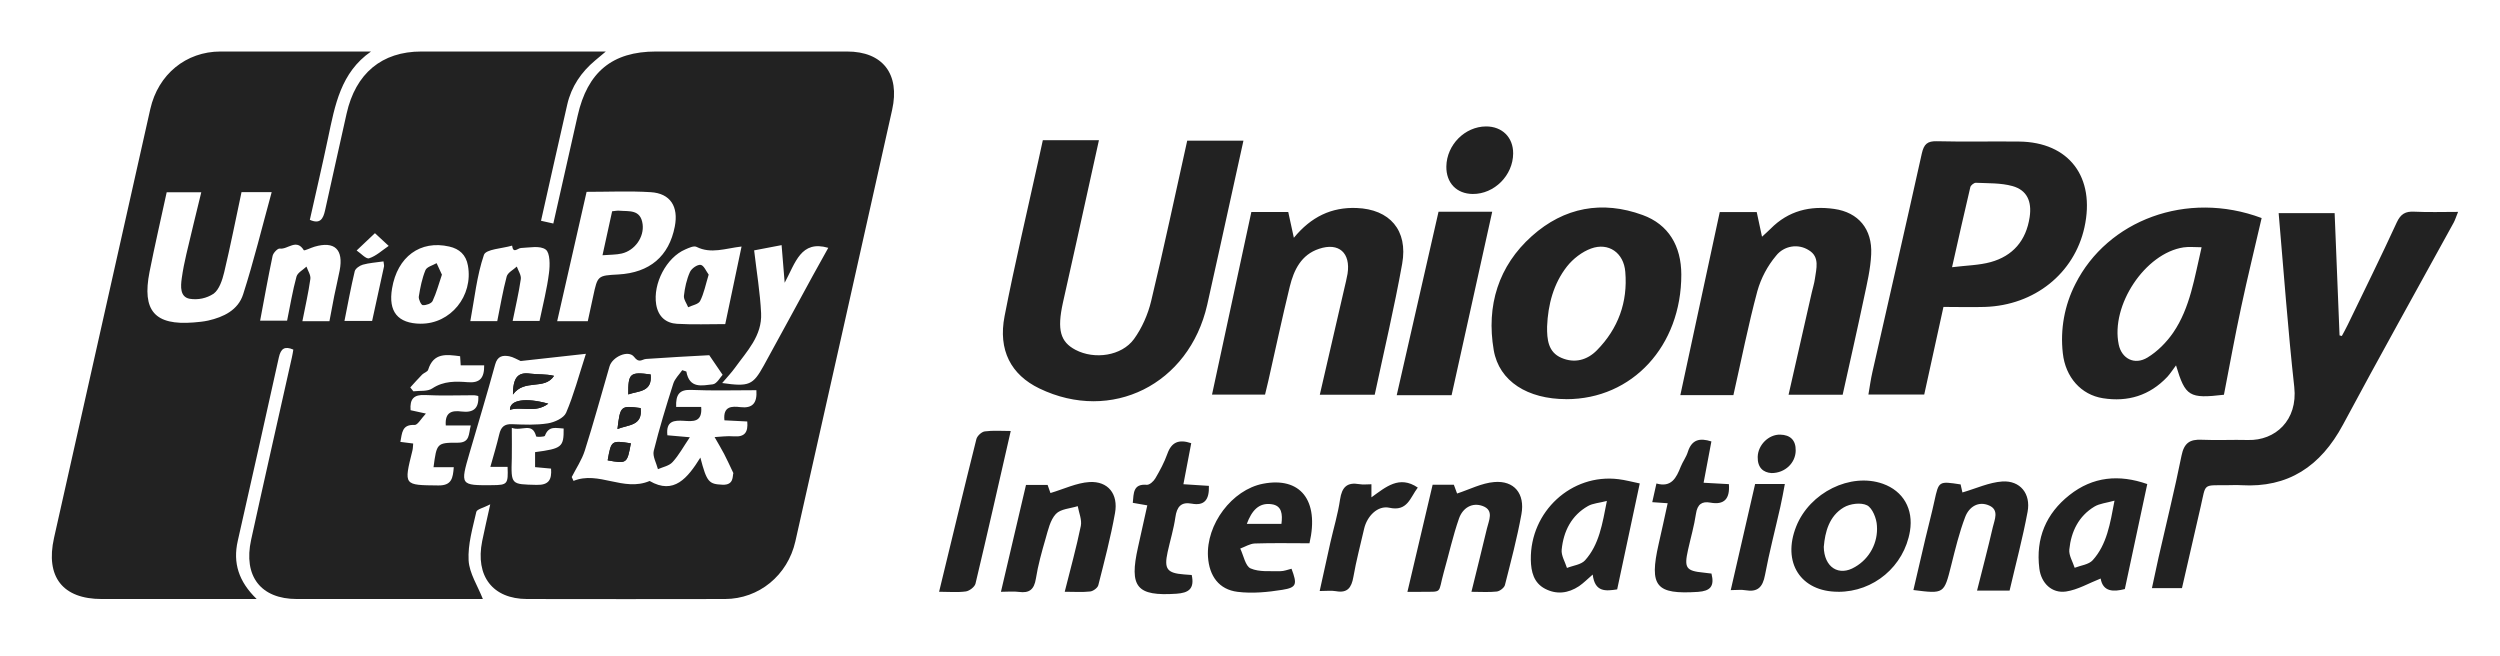
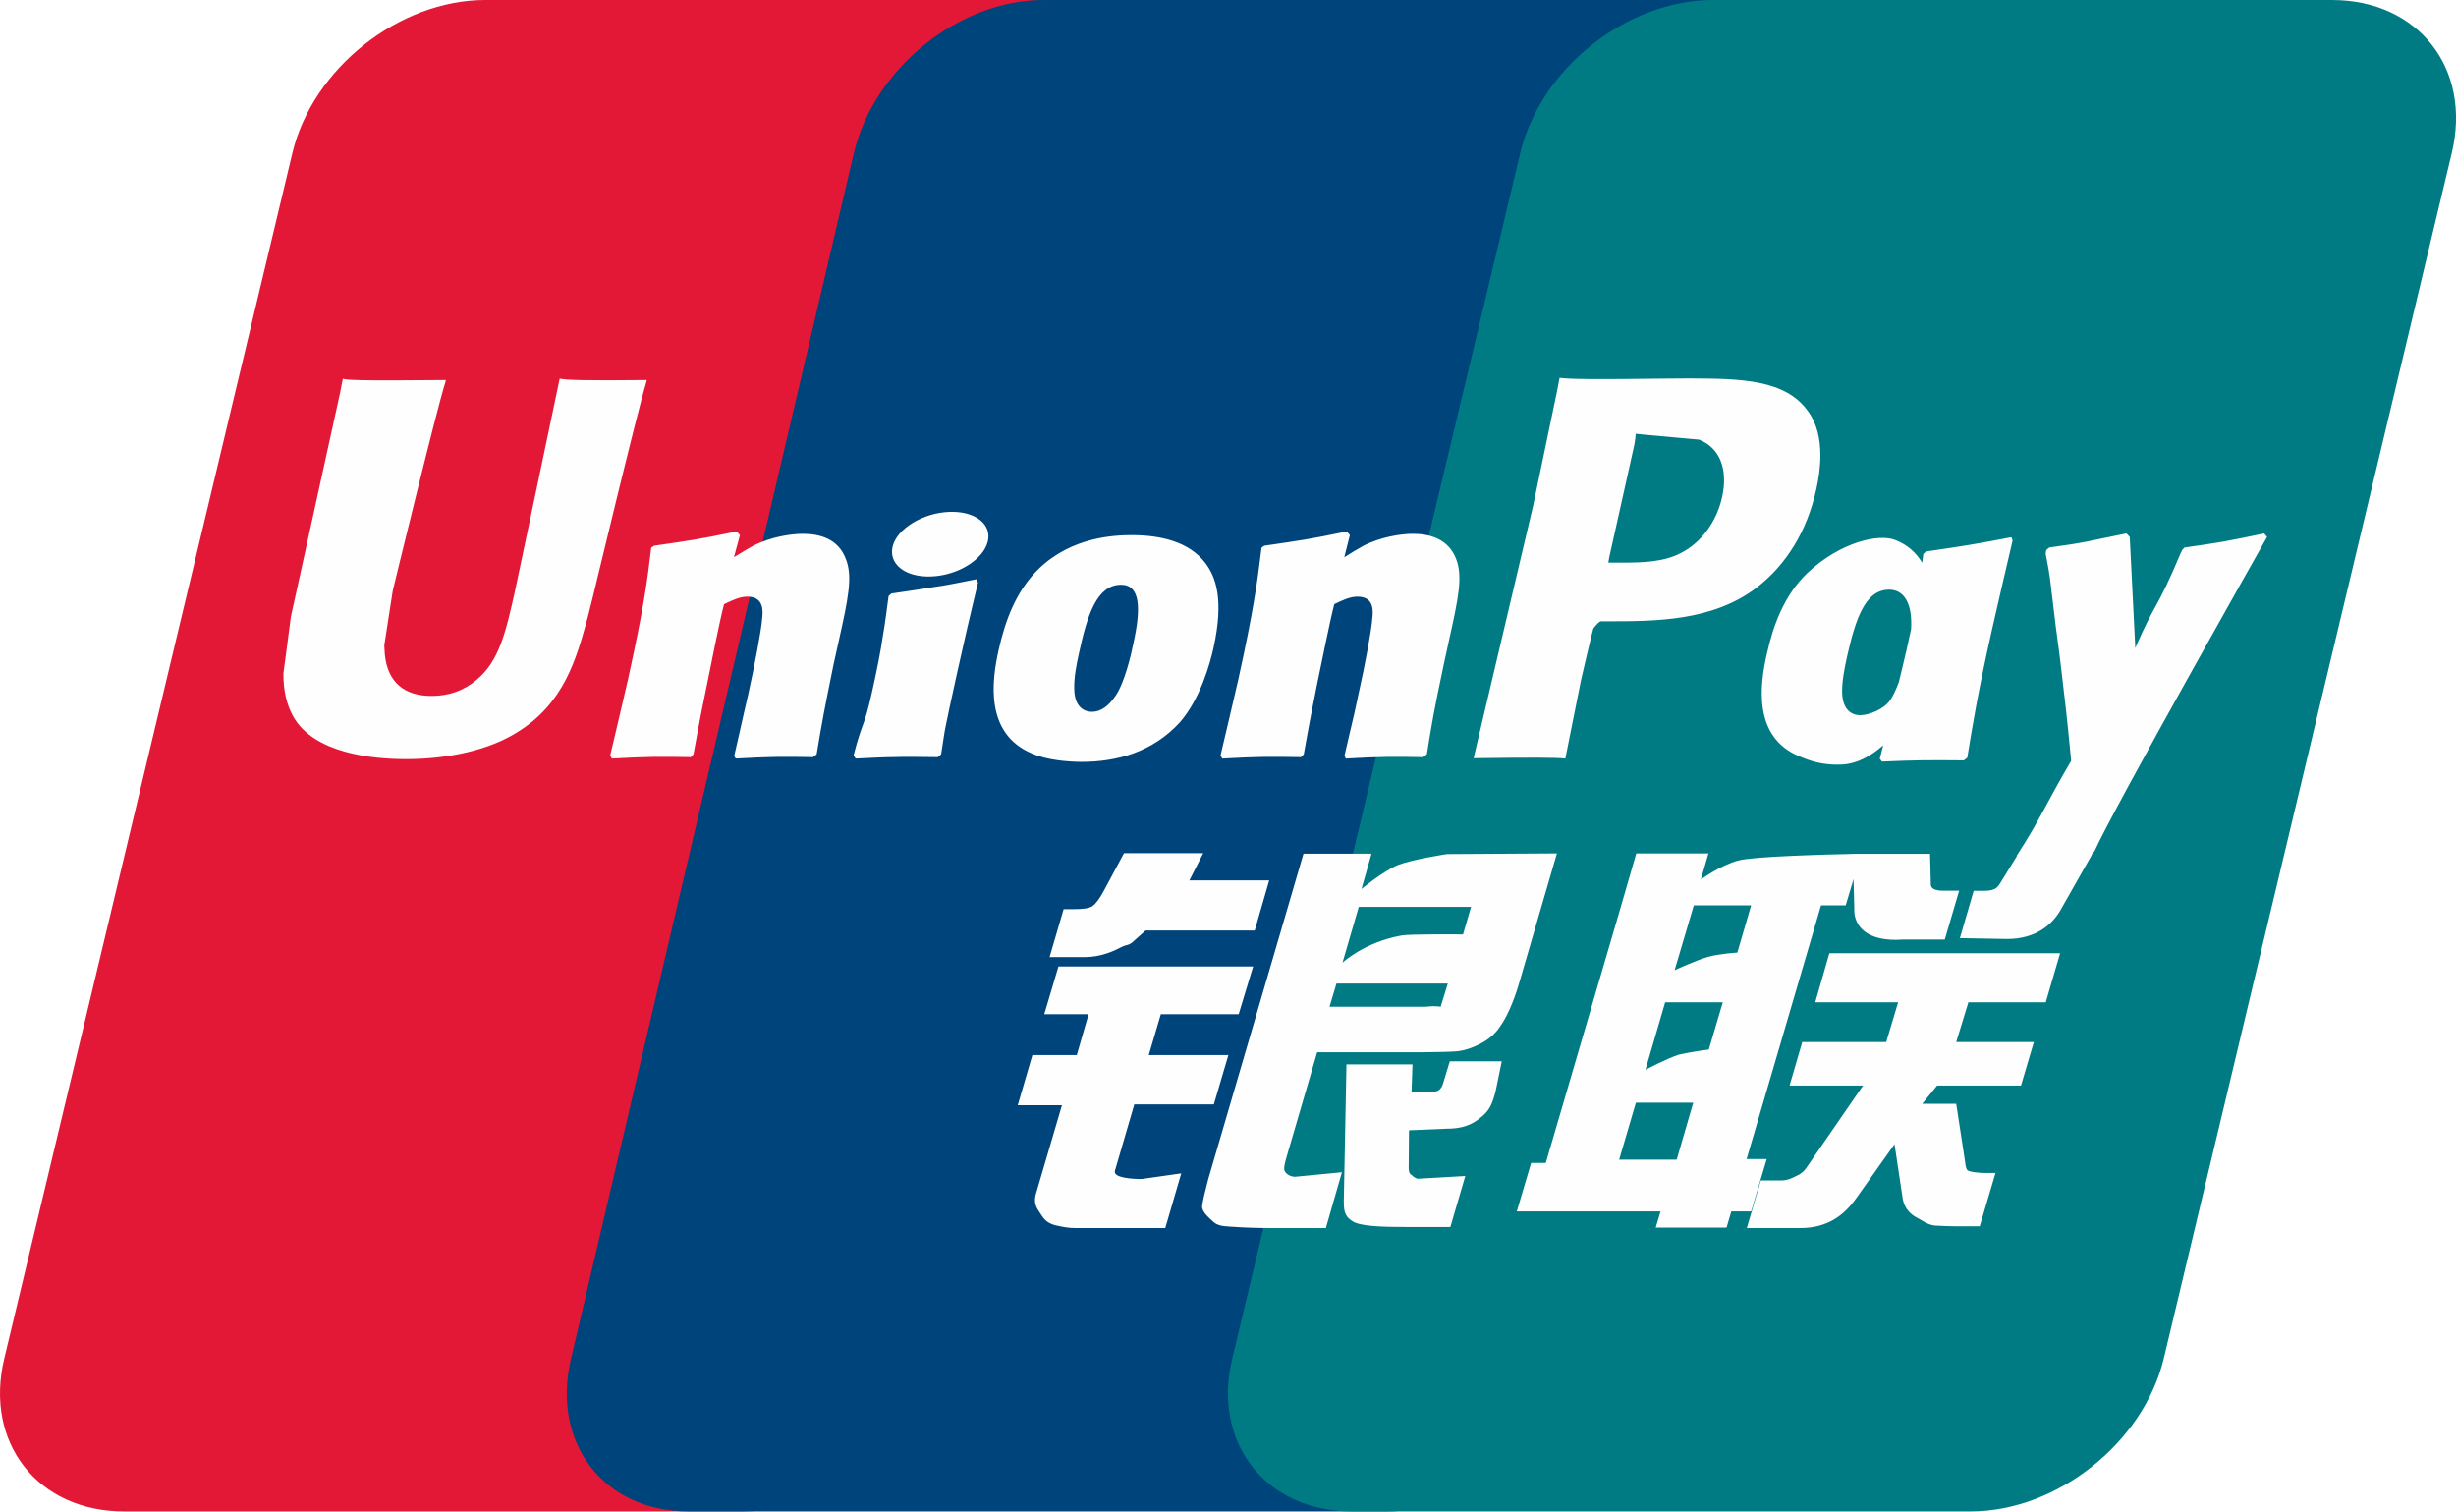
- <svg xmlns="http://www.w3.org/2000/svg" width="61" height="16">
-   <g fill="#222" fill-rule="evenodd">
-     <path d="M9.053 1.257c-.74.512-.88 1.313-1.047 2.103-.14.666-.295 1.33-.446 2.004.249.111.326-.02.373-.237.171-.786.351-1.57.524-2.355.219-.98.859-1.515 1.823-1.515h4.502l-.26.218c-.338.283-.58.634-.681 1.075-.215.937-.423 1.874-.64 2.837.096.02.186.04.3.067.2-.888.399-1.758.593-2.628.239-1.068.846-1.569 1.91-1.569h4.666c.867 0 1.294.548 1.098 1.424-.784 3.51-1.57 7.02-2.361 10.528-.188.832-.891 1.405-1.718 1.407-1.61.003-3.22.003-4.829 0-.838-.002-1.266-.558-1.095-1.412.053-.261.114-.521.197-.898-.166.086-.325.119-.34.184-.088.39-.209.793-.188 1.183.018.315.221.62.348.943h-.23c-1.437 0-2.873.002-4.31 0-.878-.001-1.31-.556-1.114-1.448.325-1.484.663-2.965.994-4.447.015-.062.024-.126.035-.191-.21-.09-.304-.028-.353.19-.329 1.495-.666 2.987-1.003 4.48-.121.535.021.988.462 1.416H2.482c-.951 0-1.376-.539-1.164-1.49C2.1 9.637 2.883 6.15 3.667 2.662c.192-.85.873-1.404 1.712-1.405 1.133-.002 2.267 0 3.401 0h.274zm7.593 7.775c.034.01.067.022.101.033.075.428.39.34.643.313.101-.011.186-.176.242-.233l-.326-.478c-.486.027-1.012.053-1.538.091-.106.007-.171.115-.296-.05-.138-.18-.531-.003-.6.233-.199.685-.387 1.374-.603 2.054-.072.227-.21.43-.319.645l.044.094c.617-.252 1.218.273 1.857.002.592.344.927-.071 1.238-.571.157.603.209.647.538.662.288.014.242-.216.267-.284-.097-.205-.159-.338-.226-.468-.064-.122-.135-.24-.232-.41.134-.007.306-.032.476-.018.262.019.345-.104.321-.363-.192-.01-.373-.02-.557-.028-.037-.348.18-.347.389-.322.293.034.413-.093.391-.413-.534 0-1.062.016-1.589-.007-.294-.013-.38.117-.369.415h.611c.033.384-.207.352-.423.339-.235-.014-.441-.003-.402.353l.548.048c-.156.23-.267.438-.421.605-.083.094-.236.12-.357.174-.038-.149-.135-.315-.103-.446.137-.551.303-1.096.476-1.638.038-.123.144-.223.22-.332zM5.893 4.688c-.143.67-.27 1.317-.423 1.957-.045.187-.12.418-.256.52a.822.822 0 0 1-.587.125c-.236-.044-.221-.297-.192-.502.028-.199.067-.396.113-.591.116-.498.239-.993.363-1.505h-.844c-.142.655-.29 1.296-.418 1.94-.189.954.128 1.312 1.076 1.236.119-.01.238-.02.354-.046.374-.085.731-.254.854-.642.26-.81.462-1.64.696-2.492h-.736zm8.42-.007l-.718 3.156h.747c.046-.218.089-.414.132-.61.108-.503.108-.503.613-.53.766-.043 1.237-.443 1.378-1.17.095-.486-.108-.809-.587-.838-.514-.032-1.033-.008-1.565-.008zm-2.348 6.71c.08-.284.156-.536.216-.791.042-.181.125-.258.313-.25.291.012.587.025.873-.02.162-.026.389-.127.446-.259.186-.432.307-.894.483-1.438l-1.592.176c-.084-.035-.18-.098-.282-.117-.154-.026-.283-.009-.341.204-.197.721-.414 1.435-.623 2.153-.231.793-.23.796.564.789.359-.004.38-.028.363-.446h-.42zm5.655-2.045c.657.094.752.052 1.016-.426.401-.728.796-1.46 1.194-2.189l.38-.684c-.671-.195-.799.362-1.064.852-.029-.362-.05-.626-.075-.918l-.67.128c.062.534.146 1.031.17 1.532.027.554-.348.93-.64 1.336-.084.116-.183.22-.31.369zm.474-3.331c-.396.046-.744.186-1.098.009-.067-.034-.187.024-.275.062-.46.196-.793.834-.71 1.344.05.3.24.455.508.471.393.023.788.007 1.177.007l.398-1.893zM8.038 7.838c.042-.224.078-.42.117-.616.043-.208.092-.415.133-.623.098-.512-.123-.723-.612-.58-.093.027-.25.106-.263.086-.18-.295-.395-.01-.587-.04-.051-.007-.16.106-.175.18-.11.522-.204 1.049-.304 1.58h.658c.077-.377.135-.731.229-1.075.027-.098.16-.164.244-.245.034.1.108.207.095.301-.048.34-.125.675-.195 1.032h.66zm4.095-.003c.076-.373.136-.736.23-1.088.027-.098.162-.163.247-.243.036.102.11.209.098.303-.049.34-.129.674-.199 1.023h.656c.084-.402.182-.782.23-1.167.026-.193.028-.493-.079-.573-.139-.104-.397-.047-.603-.039-.085.004-.19.15-.218-.058-.24.072-.639.085-.687.226-.174.51-.229 1.062-.332 1.616h.657zm-1.87.063c.73.008 1.289-.677 1.154-1.42-.047-.262-.208-.406-.454-.462-.707-.163-1.268.247-1.397 1.023-.095.566.139.853.697.86zm.315 3.502c.078-.583.078-.6.593-.598.3 0 .26-.208.316-.42h-.61c-.026-.337.163-.37.385-.341.278.034.428-.066.408-.378-.037-.008-.07-.019-.101-.019-.399 0-.799.016-1.197-.005-.27-.014-.376.09-.354.37l.374.082c-.118.125-.202.283-.277.278-.31-.016-.303.197-.346.413l.313.04c-.007.069-.006.124-.02.176-.212.853-.212.838.635.847.326.003.354-.179.375-.445h-.494zm1.91-.96c0 .293.005.517 0 .739-.02.652-.021.637.604.652.296.007.374-.122.354-.397l-.39-.036v-.366c.657-.087.701-.124.697-.576-.175-.005-.363-.081-.457.177-.011.03-.208.031-.213.016-.095-.363-.354-.115-.595-.21zM9.357 6.378c-.185.027-.35.037-.504.08-.077.022-.182.094-.198.162-.095.397-.168.8-.25 1.21h.675c.101-.457.196-.892.29-1.329.005-.03-.006-.063-.013-.123zm2.457 2.536h-.573l-.014-.222c-.332-.043-.648-.093-.78.33-.015.05-.101.073-.146.117-.1.101-.194.209-.29.314l.075.095c.156-.02.345.01.464-.072.279-.184.574-.173.87-.15.28.021.398-.092.394-.412zM9.148 5.69c-.172.163-.308.293-.446.422.105.07.232.216.305.19.173-.056.32-.196.477-.302-.091-.085-.182-.17-.335-.31zm16.297-2.269h1.369l-.552 2.5c-.109.49-.22.981-.328 1.47-.144.657-.063.951.31 1.146.46.241 1.122.151 1.425-.264.194-.268.341-.6.419-.927.311-1.291.585-2.592.88-3.914h1.372l-.277 1.258c-.203.916-.4 1.832-.607 2.746-.442 1.947-2.338 2.89-4.096 2.042-.69-.333-1.011-.932-.848-1.766.247-1.272.547-2.532.825-3.797l.108-.494zm27.794 10.93h-.732c.056-.262.107-.507.162-.75.188-.827.393-1.652.56-2.483.063-.312.205-.401.489-.388.377.017.755-.004 1.134.006.663.018 1.218-.48 1.128-1.294-.155-1.4-.256-2.805-.381-4.242h1.366l.12 2.984.056.014c.049-.092.1-.182.145-.276.401-.83.81-1.657 1.195-2.495.096-.207.212-.273.424-.262.343.017.687.005 1.072.005-.05.123-.071.195-.106.26-.902 1.643-1.817 3.28-2.702 4.932-.548 1.022-1.343 1.544-2.48 1.477-.118-.007-.238-.001-.356 0-.591.003-.505-.047-.633.508l-.46 2.004zM47.42 7.49c-.16.725-.311 1.423-.469 2.137h-1.362c.033-.193.058-.376.099-.555.401-1.775.81-3.548 1.204-5.326.052-.232.138-.305.365-.3.67.017 1.34 0 2.01.008 1.218.013 1.864.868 1.593 2.096-.248 1.122-1.219 1.9-2.428 1.939-.323.01-.646 0-1.012 0zm.21-.97c.355-.044.659-.047.943-.125.535-.148.865-.518.951-1.1.056-.382-.065-.656-.42-.755-.285-.079-.595-.066-.892-.08-.045-.003-.124.06-.136.106-.148.626-.288 1.253-.446 1.954z" />
-     <path d="M55.184 5.32c-.171.74-.346 1.454-.5 2.175-.152.707-.281 1.42-.42 2.137-.845.098-.942.045-1.169-.717-.084.11-.14.202-.212.28-.434.459-.966.617-1.57.522-.534-.083-.916-.512-.98-1.097a2.97 2.97 0 0 1 .306-1.69c.78-1.55 2.714-2.295 4.544-1.61zm-1.465.713c-.168 0-.308-.017-.44.003-.938.142-1.783 1.415-1.582 2.372.071.34.383.51.703.315.242-.147.463-.37.627-.608.415-.608.517-1.338.692-2.082zm-15.5 3.706c-.94 0-1.64-.431-1.772-1.195-.186-1.088.117-2.057.932-2.785.788-.704 1.717-.872 2.7-.513.632.229.944.755.945 1.454.002 1.741-1.195 3.04-2.805 3.04zm-.47-1.771c-.004.315.025.625.35.764.32.138.628.057.867-.187.514-.523.755-1.17.691-1.913-.038-.467-.411-.723-.835-.568-.22.08-.44.25-.589.439-.327.418-.462.927-.484 1.465zm4.546 1.674H41l.962-4.468h.902l.129.602c.087-.08.15-.135.208-.193.436-.443.97-.569 1.554-.485.589.083.932.491.902 1.107-.016.354-.1.706-.174 1.054-.166.787-.344 1.57-.522 2.372h-1.32l.567-2.498c.025-.11.06-.217.075-.326.035-.253.124-.537-.145-.7a.603.603 0 0 0-.802.133 2.333 2.333 0 0 0-.456.861c-.223.83-.389 1.674-.585 2.54zm-12.722-.013l.96-4.457h.9l.137.63c.421-.513.918-.75 1.53-.727.806.03 1.26.54 1.113 1.361-.191 1.066-.441 2.12-.67 3.196h-1.34l.598-2.591c.027-.12.059-.24.079-.36.08-.512-.213-.772-.695-.61-.432.143-.614.51-.715.924-.185.758-.347 1.524-.52 2.286-.024.108-.052.216-.083.348h-1.293zm6.837-4.462l-.991 4.476H34.08l1.02-4.476h1.31zm8.44 9.272c-.914 0-1.373-.715-1.022-1.595.331-.83 1.326-1.319 2.114-1.04.497.177.75.617.661 1.156a1.77 1.77 0 0 1-1.753 1.48zm-.35-1.101c.007.51.372.733.763.496a1.07 1.07 0 0 0 .534-1.006c-.008-.177-.11-.431-.24-.498-.15-.075-.414-.041-.57.051-.356.211-.456.6-.486.957zm7.893-1.526l-.547 2.561c-.273.07-.534.073-.59-.257-.284.111-.556.274-.845.317-.343.05-.606-.2-.651-.56-.093-.74.166-1.344.733-1.792.576-.456 1.215-.51 1.9-.27zm-.799.404c-.199.056-.363.069-.49.145-.383.23-.569.608-.613 1.048-.014.143.084.297.131.445.15-.059.343-.077.441-.186.343-.381.424-.882.531-1.452zm-3.755-.396l.044.196c.334-.097.65-.246.974-.268.436-.027.699.299.616.741-.12.645-.29 1.28-.439 1.921h-.794c.133-.53.267-1.035.384-1.544.042-.183.162-.422-.089-.532-.264-.116-.49.035-.583.277-.146.382-.243.786-.343 1.185-.175.695-.17.696-.922.601.098-.423.195-.843.294-1.262.072-.304.153-.606.219-.912.107-.484.102-.486.639-.403zm-21.86 2.62c.143-.57.286-1.085.393-1.608.03-.148-.046-.32-.075-.482-.183.059-.417.066-.534.191-.138.147-.19.392-.251.603-.093.32-.184.645-.236.973-.043.27-.162.359-.411.326-.135-.019-.275-.003-.442-.003l.611-2.607h.528l.069.197c.329-.098.636-.248.95-.268.455-.027.71.291.625.758-.106.593-.259 1.175-.407 1.758-.017.067-.124.145-.197.154-.191.022-.385.007-.623.007zm13.48-.059c-.272.04-.544.079-.597-.362-.128.11-.223.208-.334.284-.263.174-.548.21-.83.062-.274-.144-.341-.413-.346-.708-.018-1.175.992-2.107 2.138-1.965.168.02.334.066.52.104l-.551 2.585zm-.251-2.158c-.188.05-.342.056-.462.125-.4.227-.596.61-.641 1.063-.015.143.082.297.129.447.15-.06.343-.078.441-.186.344-.382.422-.883.533-1.449zm-4.867 2.218l.615-2.613h.518l.079.214c.305-.1.6-.255.905-.28.487-.043.756.283.665.784-.105.583-.258 1.156-.403 1.73-.018.067-.124.147-.195.157-.191.022-.386.007-.622.007.132-.537.258-1.04.378-1.544.046-.196.178-.443-.1-.548-.261-.098-.49.046-.58.299-.15.428-.248.877-.373 1.317-.151.541-.005.468-.583.477h-.305zm-2.39-1.185c-.451 0-.893-.01-1.334.005-.119.005-.237.08-.355.124.081.168.125.428.252.484.213.093.479.062.724.068.091.001.185-.038.275-.06.143.38.127.459-.226.515-.357.057-.731.093-1.089.049-.454-.055-.692-.385-.723-.853-.05-.792.586-1.639 1.343-1.785.906-.175 1.378.398 1.133 1.453zm-1.529-.473h.845c.03-.236.012-.445-.239-.48-.314-.045-.486.158-.606.48zm10.27-.504l-.377-.026.102-.456c.365.105.486-.138.593-.41.049-.123.134-.233.173-.36.096-.305.293-.346.575-.256l-.19 1.008.617.034c.028.36-.114.513-.453.451-.201-.037-.315.037-.35.269-.044.298-.129.589-.194.883-.099.443-.049.514.38.556.064.007.127.014.192.023.079.314-.031.426-.33.447-1.024.066-1.194-.131-.959-1.168.074-.321.144-.646.22-.995zm-11.195-.423c.012.342-.113.49-.419.433-.256-.048-.363.072-.399.333-.041.286-.127.565-.189.848-.09.413-.015.514.4.546l.188.014c.075.344-.084.437-.373.457-.97.064-1.157-.158-.937-1.137.075-.333.148-.668.226-1.019l-.354-.062c.023-.236.006-.468.341-.44.067.006.167-.084.209-.157.112-.19.218-.388.293-.597.102-.29.282-.362.583-.261l-.191 1.001.622.04zm-6.583 2.583c.31-1.28.604-2.504.91-3.726.02-.078.128-.177.205-.187.2-.027.404-.01.633-.01-.29 1.269-.568 2.5-.86 3.725-.02.08-.147.177-.235.19-.2.028-.406.008-.653.008zm10.549-2.623v.319c.353-.254.68-.544 1.131-.238-.187.244-.25.59-.693.492-.288-.062-.546.208-.616.511-.089.392-.194.78-.262 1.175-.047.27-.149.4-.425.35-.114-.02-.234-.004-.398-.004.092-.417.175-.802.262-1.188.079-.349.184-.692.235-1.044.046-.309.176-.427.469-.376.093.017.19.003.297.003zm3.458-8.073c-.002.536-.46.994-.986.99-.396-.004-.651-.272-.644-.674.01-.527.452-.97.966-.974.395-.002.666.266.664.658zm5.904 8.067h.725c-.037.196-.069.377-.109.554-.125.556-.27 1.106-.375 1.666-.056.303-.184.422-.476.372-.103-.019-.21-.003-.36-.003l.595-2.59zm.4-.267c-.199-.013-.343-.13-.337-.394.006-.291.266-.551.55-.544.24.006.383.13.377.394-.006.297-.258.544-.59.544zm-28.159-1.075c.27-.108.62-.075.565-.511-.486-.065-.497-.056-.565.511zm.81-1.331c-.504-.07-.551-.028-.546.487.243-.089.592-.05.546-.487zm-.483 1.68c-.478-.072-.478-.072-.566.415.47.084.475.081.566-.415zm-2.878-1.19c.287-.395.763-.095 1.003-.456-.202-.05-.395-.03-.581-.054-.311-.045-.419.108-.421.51zm.863.223c-.55-.154-.941-.095-.935.149.289-.09.611.09.935-.149z" />
-     <path d="M15.066 10.468c.068-.567.079-.575.565-.511.055.436-.295.403-.565.511zm.81-1.331c.046.437-.303.398-.546.487-.005-.514.042-.556.546-.487zm-.483 1.68c-.091.496-.096.5-.566.415.088-.487.088-.487.566-.415zm-.692-4.589l.235-1.073c.066-.006.119-.018.171-.014.238.022.525-.042.573.33.04.313-.188.64-.51.715-.133.031-.273.027-.469.042zm-2.186 3.4c.003-.402.111-.555.422-.511.187.025.379.005.582.054-.24.361-.717.061-1.004.456zm.863.222c-.323.239-.646.059-.935.149-.006-.244.385-.303.935-.149zm3.914-3.15c-.076.249-.116.462-.209.644-.041.081-.191.104-.292.153-.037-.094-.113-.193-.103-.281.022-.197.066-.398.146-.577.039-.088.18-.188.262-.176.078.01.137.16.196.238zm-6.509.002c-.078.23-.135.445-.228.643-.031.063-.159.106-.239.101-.039-.002-.107-.143-.097-.211.035-.219.079-.441.162-.643.034-.082.178-.116.272-.171l.13.281z" />
+ <svg xmlns="http://www.w3.org/2000/svg" viewBox="0 0 26 16" version="1.1">
+   <g stroke="none" stroke-width="1" fill="none" fill-rule="evenodd">
+     <path d="M5.138,0 L11.686,0 C12.6,0 13.168,0.726 12.955,1.621 L9.907,14.382 C9.691,15.273 8.776,16 7.862,16 L1.314,16 C0.401,16 -0.169,15.273 0.045,14.382 L3.095,1.621 C3.308,0.726 4.223,0 5.138,0" fill="#E21836" />
+     <path d="M11.046,0 L18.442,0 C19.34,0 18.935,0.726 18.724,1.621 L15.73,14.382 C15.52,15.273 15.585,16 14.686,16 L7.29,16 C6.39,16 5.833,15.273 6.045,14.382 L9.039,1.621 C9.251,0.726 10.148,0 11.046,0" fill="#00447C" />
+     <path d="M18.137,0 L24.686,0 C25.601,0 26.17,0.726 25.955,1.621 L22.906,14.382 C22.691,15.273 21.775,16 20.86,16 L14.315,16 C13.399,16 12.831,15.273 13.045,14.382 L16.094,1.621 C16.307,0.726 17.221,0 18.137,0" fill="#007B84" />
+     <path d="M6.848,4.023 C6.184,4.03 5.988,4.023 5.925,4.008 C5.901,4.126 5.453,6.257 5.451,6.259 C5.355,6.69 5.285,6.998 5.046,7.196 C4.911,7.311 4.752,7.367 4.569,7.367 C4.274,7.367 4.103,7.216 4.074,6.93 L4.068,6.832 C4.068,6.832 4.158,6.255 4.158,6.252 C4.158,6.252 4.629,4.309 4.713,4.053 C4.717,4.038 4.719,4.03 4.72,4.023 C3.804,4.032 3.642,4.023 3.63,4.008 C3.624,4.029 3.602,4.15 3.602,4.15 L3.121,6.339 L3.08,6.524 L3,7.131 C3,7.311 3.034,7.459 3.103,7.583 C3.322,7.977 3.946,8.036 4.299,8.036 C4.754,8.036 5.181,7.936 5.47,7.755 C5.971,7.45 6.102,6.973 6.218,6.549 L6.273,6.332 C6.273,6.332 6.757,4.315 6.84,4.053 C6.843,4.038 6.844,4.03 6.848,4.023 Z M8.498,5.651 C8.381,5.651 8.167,5.68 7.975,5.777 C7.906,5.814 7.84,5.856 7.77,5.898 L7.833,5.665 L7.799,5.626 C7.392,5.711 7.301,5.722 6.925,5.777 L6.894,5.798 C6.85,6.171 6.811,6.451 6.65,7.184 C6.588,7.454 6.524,7.727 6.46,7.996 L6.477,8.03 C6.862,8.009 6.979,8.009 7.314,8.015 L7.341,7.985 C7.384,7.76 7.389,7.708 7.483,7.253 C7.527,7.038 7.62,6.564 7.665,6.396 C7.749,6.356 7.831,6.316 7.91,6.316 C8.098,6.316 8.075,6.485 8.068,6.552 C8.06,6.665 7.991,7.033 7.921,7.35 L7.874,7.554 C7.842,7.704 7.806,7.851 7.773,8 L7.788,8.03 C8.167,8.009 8.283,8.009 8.607,8.015 L8.645,7.985 C8.704,7.634 8.721,7.54 8.825,7.03 L8.877,6.796 C8.979,6.337 9.03,6.104 8.953,5.914 C8.872,5.702 8.677,5.651 8.498,5.651 Z M10.34,6.131 C10.138,6.171 10.01,6.198 9.882,6.215 C9.755,6.236 9.631,6.255 9.436,6.283 L9.421,6.297 L9.407,6.309 C9.386,6.458 9.372,6.588 9.345,6.74 C9.322,6.897 9.287,7.076 9.23,7.332 C9.186,7.529 9.163,7.597 9.138,7.666 C9.113,7.736 9.086,7.803 9.036,7.996 L9.048,8.014 L9.058,8.03 C9.24,8.021 9.359,8.015 9.482,8.014 C9.604,8.009 9.731,8.014 9.927,8.015 L9.944,8.001 L9.963,7.985 C9.991,7.81 9.995,7.763 10.013,7.678 C10.03,7.587 10.059,7.461 10.132,7.124 C10.166,6.965 10.205,6.808 10.24,6.646 C10.277,6.485 10.316,6.326 10.353,6.168 L10.347,6.149 L10.34,6.131 Z M10.344,5.483 C10.161,5.372 9.839,5.407 9.623,5.561 C9.407,5.712 9.382,5.926 9.565,6.039 C9.745,6.148 10.068,6.115 10.283,5.96 C10.498,5.806 10.525,5.594 10.344,5.483 Z M11.453,8.065 C11.824,8.065 12.204,7.96 12.49,7.647 C12.71,7.394 12.811,7.017 12.846,6.861 C12.96,6.347 12.871,6.106 12.76,5.96 C12.591,5.737 12.292,5.665 11.982,5.665 C11.795,5.665 11.351,5.684 11.004,6.014 C10.755,6.252 10.64,6.574 10.571,6.884 C10.501,7.199 10.42,7.766 10.926,7.977 C11.082,8.046 11.308,8.065 11.453,8.065 Z M11.424,6.907 C11.509,6.517 11.61,6.19 11.868,6.19 C12.07,6.19 12.084,6.434 11.995,6.825 C11.979,6.911 11.905,7.234 11.805,7.372 C11.736,7.473 11.653,7.535 11.562,7.535 C11.535,7.535 11.374,7.535 11.372,7.288 C11.37,7.166 11.394,7.042 11.424,6.907 Z M13.773,8.015 L13.802,7.985 C13.843,7.76 13.85,7.708 13.941,7.253 C13.986,7.038 14.081,6.564 14.125,6.396 C14.209,6.355 14.29,6.316 14.371,6.316 C14.557,6.316 14.535,6.485 14.527,6.552 C14.52,6.665 14.452,7.033 14.381,7.349 L14.337,7.554 C14.303,7.704 14.266,7.851 14.233,8 L14.247,8.03 C14.628,8.009 14.74,8.009 15.066,8.015 L15.105,7.985 C15.162,7.634 15.177,7.54 15.285,7.03 L15.336,6.795 C15.438,6.337 15.489,6.104 15.414,5.914 C15.33,5.702 15.134,5.651 14.957,5.651 C14.84,5.651 14.626,5.68 14.435,5.777 C14.367,5.814 14.298,5.856 14.231,5.899 L14.29,5.665 L14.258,5.626 C13.852,5.711 13.759,5.722 13.384,5.777 L13.355,5.798 C13.309,6.171 13.272,6.451 13.111,7.184 C13.049,7.454 12.985,7.727 12.921,7.996 L12.938,8.03 C13.324,8.009 13.439,8.009 13.773,8.015 Z M16.571,8.03 C16.595,7.91 16.737,7.196 16.738,7.196 C16.738,7.196 16.859,6.672 16.867,6.654 C16.867,6.654 16.905,6.599 16.943,6.577 L16.999,6.577 C17.528,6.577 18.125,6.577 18.593,6.223 C18.912,5.979 19.13,5.62 19.227,5.183 C19.252,5.076 19.271,4.948 19.271,4.821 C19.271,4.654 19.238,4.488 19.144,4.359 C18.905,4.015 18.43,4.008 17.881,4.006 C17.879,4.006 17.61,4.008 17.61,4.008 C16.908,4.017 16.626,4.015 16.51,4 C16.501,4.053 16.482,4.147 16.482,4.147 C16.482,4.147 16.231,5.348 16.231,5.35 C16.231,5.35 15.628,7.905 15.6,8.026 C16.213,8.018 16.465,8.018 16.571,8.03 Z M17.037,5.895 C17.037,5.895 17.305,4.696 17.303,4.701 L17.312,4.639 L17.316,4.592 L17.423,4.603 C17.423,4.603 17.975,4.652 17.987,4.654 C18.205,4.74 18.295,4.964 18.232,5.256 C18.175,5.523 18.007,5.748 17.791,5.856 C17.613,5.948 17.396,5.956 17.171,5.956 L17.026,5.956 L17.037,5.895 Z M18.703,6.929 C18.632,7.24 18.551,7.807 19.055,8.009 C19.215,8.08 19.359,8.101 19.506,8.093 C19.66,8.084 19.803,8.005 19.936,7.89 C19.924,7.937 19.912,7.984 19.9,8.032 L19.923,8.062 C20.285,8.046 20.398,8.046 20.79,8.049 L20.826,8.021 C20.883,7.674 20.937,7.337 21.086,6.673 C21.159,6.354 21.231,6.039 21.306,5.722 L21.294,5.687 C20.889,5.765 20.78,5.781 20.39,5.838 L20.361,5.863 C20.357,5.895 20.353,5.926 20.349,5.957 C20.288,5.856 20.2,5.77 20.065,5.717 C19.891,5.646 19.484,5.737 19.134,6.065 C18.888,6.3 18.77,6.621 18.703,6.929 Z M19.554,6.948 C19.641,6.565 19.741,6.242 19.999,6.242 C20.162,6.242 20.248,6.397 20.231,6.662 C20.217,6.728 20.202,6.797 20.184,6.876 C20.158,6.99 20.13,7.103 20.103,7.216 C20.075,7.293 20.043,7.366 20.008,7.414 C19.941,7.511 19.783,7.571 19.692,7.571 C19.666,7.571 19.507,7.571 19.501,7.329 C19.5,7.209 19.524,7.085 19.554,6.948 Z M24,5.684 L23.969,5.647 C23.568,5.731 23.495,5.744 23.126,5.796 L23.099,5.824 C23.098,5.828 23.097,5.835 23.095,5.842 L23.094,5.835 C22.82,6.487 22.828,6.347 22.604,6.86 C22.603,6.837 22.603,6.822 22.602,6.797 L22.546,5.684 L22.511,5.647 C22.091,5.731 22.081,5.744 21.693,5.796 L21.662,5.824 C21.658,5.837 21.658,5.852 21.656,5.867 L21.658,5.873 C21.707,6.129 21.695,6.072 21.744,6.475 C21.766,6.673 21.797,6.871 21.819,7.067 C21.857,7.394 21.879,7.555 21.926,8.054 C21.664,8.499 21.602,8.668 21.349,9.059 L21.351,9.063 L21.173,9.352 C21.153,9.383 21.135,9.404 21.109,9.413 C21.08,9.427 21.044,9.43 20.992,9.43 L20.894,9.43 L20.748,9.931 L21.25,9.94 C21.544,9.939 21.729,9.797 21.829,9.606 L22.145,9.049 L22.14,9.049 L22.173,9.01 C22.385,8.539 24,5.684 24,5.684 Z M18.703,12.27 L18.49,12.27 L19.278,9.584 L19.539,9.584 L19.622,9.307 L19.63,9.615 C19.621,9.805 19.766,9.974 20.147,9.946 L20.588,9.946 L20.74,9.429 L20.574,9.429 C20.479,9.429 20.435,9.404 20.44,9.351 L20.432,9.038 L19.615,9.038 L19.615,9.039 C19.351,9.045 18.562,9.065 18.403,9.109 C18.21,9.16 18.006,9.311 18.006,9.311 L18.086,9.034 L17.322,9.034 L17.163,9.584 L16.364,12.311 L16.209,12.311 L16.057,12.824 L17.579,12.824 L17.528,12.995 L18.278,12.995 L18.328,12.824 L18.538,12.824 L18.703,12.27 Z M18.079,10.13 C17.956,10.165 17.728,10.27 17.728,10.27 L17.931,9.584 L18.538,9.584 L18.392,10.084 C18.392,10.084 18.204,10.095 18.079,10.13 Z M18.09,11.11 C18.09,11.11 17.899,11.135 17.774,11.164 C17.65,11.203 17.419,11.325 17.419,11.325 L17.628,10.61 L18.238,10.61 L18.09,11.11 Z M17.75,12.276 L17.141,12.276 L17.318,11.673 L17.925,11.673 L17.75,12.276 Z M19.217,10.61 L20.094,10.61 L19.968,11.031 L19.079,11.031 L18.945,11.491 L19.723,11.491 L19.134,12.346 C19.093,12.409 19.056,12.431 19.015,12.449 C18.974,12.471 18.919,12.496 18.857,12.496 L18.641,12.496 L18.492,13 L19.057,13 C19.351,13 19.524,12.862 19.652,12.682 L20.056,12.112 L20.143,12.691 C20.161,12.799 20.237,12.862 20.288,12.887 C20.345,12.916 20.403,12.966 20.486,12.974 C20.574,12.978 20.638,12.981 20.681,12.981 L20.958,12.981 L21.125,12.417 L21.015,12.417 C20.952,12.417 20.844,12.406 20.826,12.386 C20.807,12.361 20.807,12.323 20.798,12.265 L20.709,11.685 L20.349,11.685 L20.507,11.491 L21.395,11.491 L21.531,11.031 L20.709,11.031 L20.838,10.61 L21.657,10.61 L21.809,10.091 L19.366,10.091 L19.217,10.61 Z M11.803,12.393 L12.008,11.691 L12.85,11.691 L13.004,11.169 L12.161,11.169 L12.289,10.736 L13.113,10.736 L13.266,10.231 L11.205,10.231 L11.055,10.736 L11.524,10.736 L11.399,11.169 L10.929,11.169 L10.774,11.7 L11.242,11.7 L10.969,12.629 C10.932,12.752 10.986,12.799 11.02,12.856 C11.055,12.912 11.091,12.949 11.171,12.97 C11.253,12.989 11.31,13 11.387,13 L12.336,13 L12.505,12.421 L12.084,12.481 C12.003,12.481 11.778,12.471 11.803,12.393 Z M11.899,9.031 L11.686,9.429 C11.64,9.515 11.599,9.569 11.562,9.594 C11.53,9.615 11.465,9.624 11.371,9.624 L11.26,9.624 L11.111,10.132 L11.481,10.132 C11.659,10.132 11.795,10.065 11.861,10.031 C11.931,9.993 11.949,10.015 12.003,9.961 L12.128,9.85 L13.283,9.85 L13.436,9.32 L12.591,9.32 L12.738,9.031 L11.899,9.031 Z M13.604,12.404 C13.584,12.374 13.598,12.323 13.629,12.216 L13.944,11.139 L15.067,11.139 C15.23,11.137 15.348,11.135 15.425,11.129 C15.508,11.12 15.598,11.09 15.695,11.036 C15.796,10.978 15.848,10.918 15.892,10.849 C15.94,10.78 16.018,10.629 16.085,10.397 L16.482,9.034 L15.317,9.041 C15.317,9.041 14.958,9.096 14.8,9.156 C14.641,9.223 14.413,9.411 14.413,9.411 L14.519,9.037 L13.799,9.037 L12.791,12.481 C12.756,12.614 12.732,12.712 12.726,12.77 C12.724,12.833 12.803,12.895 12.854,12.942 C12.914,12.989 13.003,12.981 13.089,12.989 C13.179,12.995 13.307,13 13.483,13 L14.036,13 L14.206,12.409 L13.711,12.457 C13.658,12.457 13.62,12.428 13.604,12.404 Z M14.148,10.412 L15.327,10.412 L15.252,10.655 C15.241,10.66 15.216,10.643 15.096,10.657 L14.075,10.657 L14.148,10.412 Z M14.384,9.6 L15.573,9.6 L15.488,9.892 C15.488,9.892 14.927,9.886 14.837,9.903 C14.442,9.974 14.212,10.191 14.212,10.191 L14.384,9.6 Z M15.278,11.465 C15.269,11.501 15.253,11.524 15.232,11.54 C15.208,11.556 15.169,11.562 15.111,11.562 L14.943,11.562 L14.953,11.267 L14.254,11.267 L14.226,12.708 C14.225,12.812 14.234,12.873 14.308,12.921 C14.382,12.981 14.61,12.989 14.916,12.989 L15.354,12.989 L15.512,12.449 L15.131,12.471 L15.004,12.478 C14.987,12.471 14.97,12.464 14.952,12.445 C14.936,12.428 14.909,12.438 14.913,12.334 L14.916,11.965 L15.316,11.948 C15.532,11.948 15.624,11.875 15.703,11.806 C15.778,11.74 15.802,11.664 15.831,11.562 L15.898,11.235 L15.348,11.235 L15.278,11.465 Z" fill="#FEFEFE" fill-rule="nonzero" />
  </g>
</svg>
